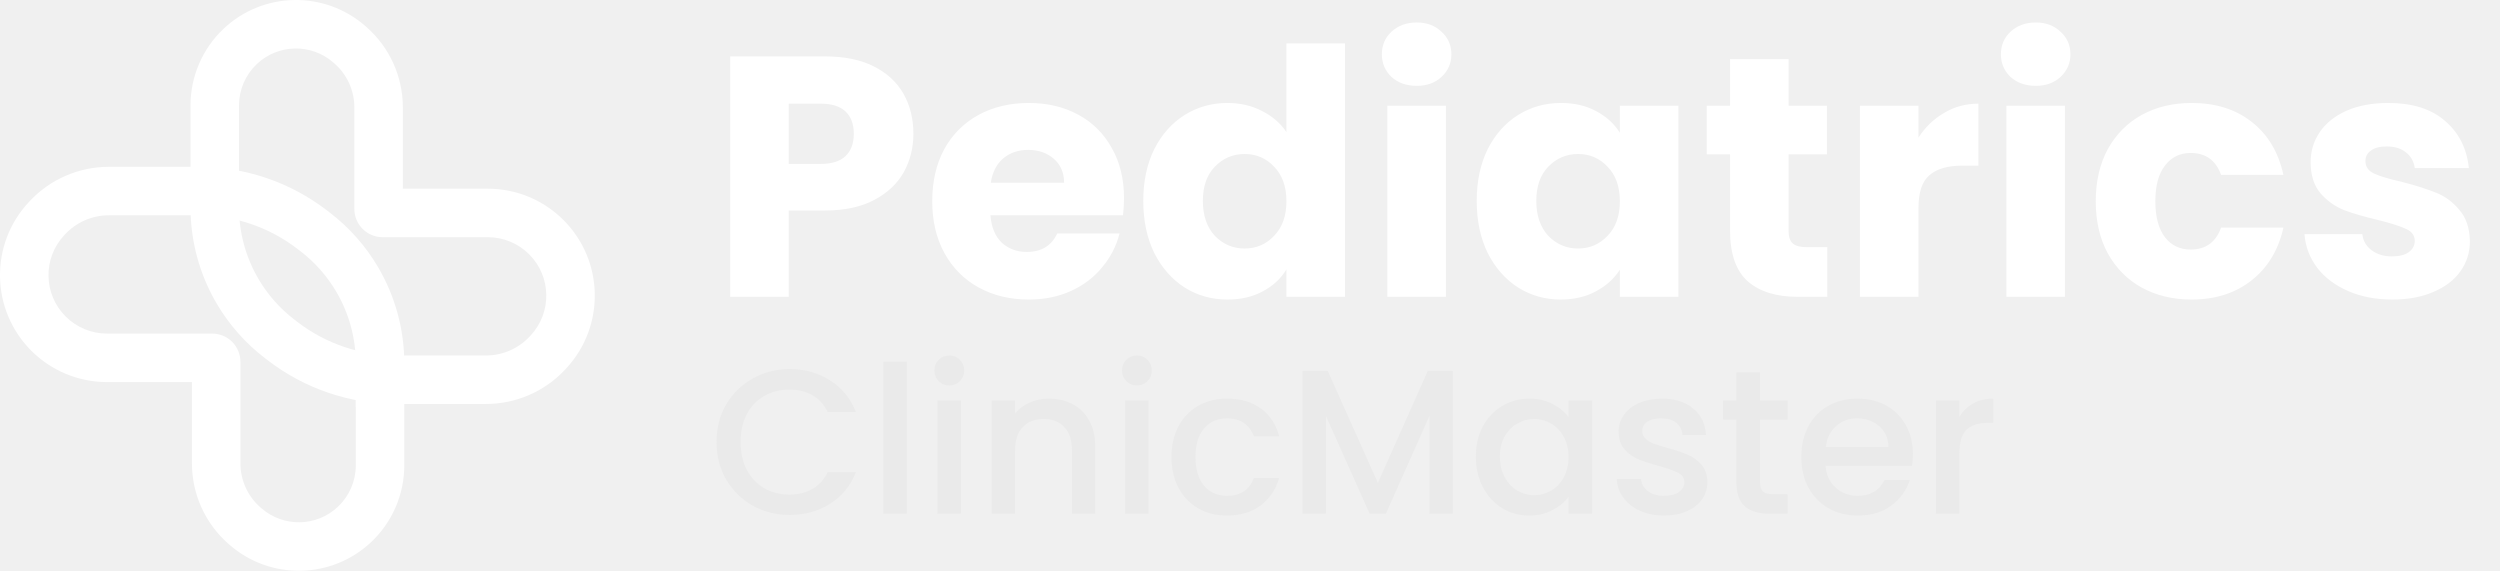
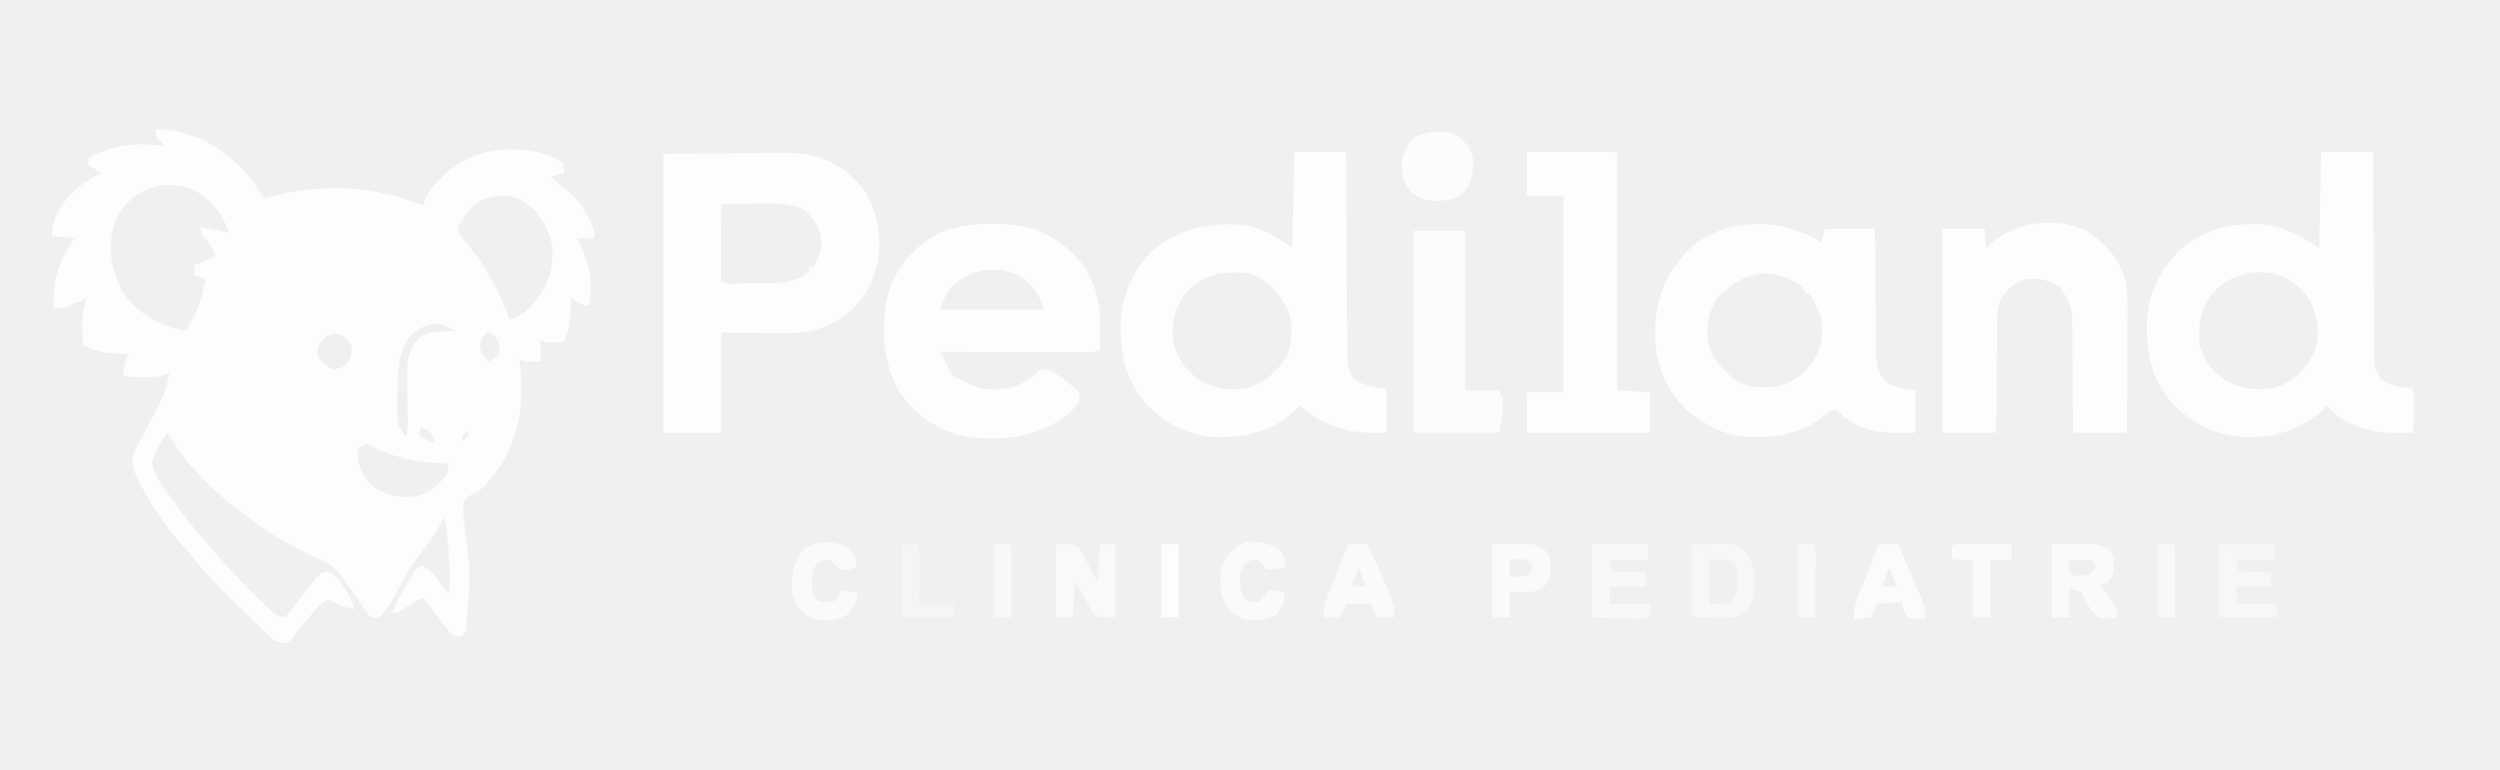
- <svg xmlns="http://www.w3.org/2000/svg" width="219" height="50" viewBox="0 0 219 50" fill="none">
-   <g clip-path="url(#clip0_29454_261)">
-     <path fill-rule="evenodd" clip-rule="evenodd" d="M2.58 17.644C4.375 15.711 6.894 14.613 9.531 14.613H17.402C21.456 14.613 25.398 15.948 28.616 18.414L28.895 18.627C30.592 19.927 32.023 21.542 33.109 23.384C34.619 25.945 35.416 28.863 35.416 31.836V40.764C35.416 43.3 34.373 45.724 32.532 47.469C29.067 50.751 23.672 50.853 20.085 47.704L19.999 47.629C17.975 45.851 16.814 43.288 16.814 40.594V33.47H9.368C6.884 33.47 4.501 32.483 2.744 30.726C-0.819 27.163 -0.926 21.419 2.503 17.727L2.58 17.644ZM5.616 20.617L5.693 20.534C6.684 19.467 8.075 18.86 9.531 18.86H17.402C20.523 18.86 23.556 19.889 26.033 21.786L26.312 22C27.576 22.968 28.642 24.171 29.45 25.542C30.575 27.449 31.168 29.622 31.168 31.836V40.764C31.168 42.133 30.605 43.443 29.61 44.385C27.739 46.158 24.825 46.213 22.888 44.512L22.802 44.437C21.696 43.466 21.062 42.066 21.062 40.594V31.698C21.062 30.331 19.954 29.222 18.586 29.222H9.368C8.01 29.222 6.708 28.682 5.748 27.722C3.8 25.775 3.742 22.636 5.616 20.617Z" fill="white" />
-     <path fill-rule="evenodd" clip-rule="evenodd" d="M49.6 32.273L49.523 32.356C47.729 34.289 45.21 35.388 42.572 35.388H34.702C30.647 35.388 26.706 34.052 23.487 31.586L26.07 28.214C28.548 30.111 31.581 31.14 34.702 31.14H42.572C44.029 31.14 45.419 30.533 46.411 29.466L46.488 29.383C48.362 27.365 48.304 24.226 46.356 22.278C45.396 21.318 44.093 20.778 42.735 20.778H33.518C32.15 20.778 31.041 19.669 31.041 18.302V9.406C31.041 7.934 30.407 6.534 29.302 5.563L29.216 5.488C27.279 3.787 24.365 3.842 22.494 5.615C21.499 6.557 20.936 7.867 20.936 9.237V18.164C20.936 20.378 21.529 22.551 22.654 24.458C23.462 25.83 24.528 27.032 25.792 28L26.07 28.214L23.487 31.586L23.209 31.373C21.511 30.073 20.081 28.458 18.994 26.616C17.484 24.056 16.688 21.137 16.688 18.164V9.237C16.688 6.7 17.731 4.276 19.572 2.531C23.037 -0.751 28.432 -0.853 32.019 2.296L32.104 2.371C32.104 2.371 32.104 2.371 32.104 2.371C34.129 4.149 35.289 6.712 35.289 9.406V16.53H42.735C45.22 16.53 47.603 17.517 49.36 19.274C52.923 22.837 53.029 28.581 49.6 32.273Z" fill="white" />
-     <path d="M31.168 30.628L35.288 31.186V35.657H31.168V30.628Z" fill="white" />
-     <path d="M80.013 11.72C80.013 12.94 79.733 14.06 79.173 15.08C78.613 16.08 77.753 16.89 76.593 17.51C75.433 18.13 73.993 18.44 72.273 18.44H69.093V26H63.963V4.94H72.273C73.953 4.94 75.373 5.23 76.533 5.81C77.693 6.39 78.563 7.19 79.143 8.21C79.723 9.23 80.013 10.4 80.013 11.72ZM71.883 14.36C72.863 14.36 73.593 14.13 74.073 13.67C74.553 13.21 74.793 12.56 74.793 11.72C74.793 10.88 74.553 10.23 74.073 9.77C73.593 9.31 72.863 9.08 71.883 9.08H69.093V14.36H71.883ZM98.464 17.36C98.464 17.84 98.434 18.34 98.374 18.86H86.764C86.844 19.9 87.174 20.7 87.754 21.26C88.354 21.8 89.084 22.07 89.944 22.07C91.224 22.07 92.114 21.53 92.614 20.45H98.074C97.794 21.55 97.284 22.54 96.544 23.42C95.824 24.3 94.914 24.99 93.814 25.49C92.714 25.99 91.484 26.24 90.124 26.24C88.484 26.24 87.024 25.89 85.744 25.19C84.464 24.49 83.464 23.49 82.744 22.19C82.024 20.89 81.664 19.37 81.664 17.63C81.664 15.89 82.014 14.37 82.714 13.07C83.434 11.77 84.434 10.77 85.714 10.07C86.994 9.37 88.464 9.02 90.124 9.02C91.744 9.02 93.184 9.36 94.444 10.04C95.704 10.72 96.684 11.69 97.384 12.95C98.104 14.21 98.464 15.68 98.464 17.36ZM93.214 16.01C93.214 15.13 92.914 14.43 92.314 13.91C91.714 13.39 90.964 13.13 90.064 13.13C89.204 13.13 88.474 13.38 87.874 13.88C87.294 14.38 86.934 15.09 86.794 16.01H93.214ZM100.151 17.6C100.151 15.88 100.471 14.37 101.111 13.07C101.771 11.77 102.661 10.77 103.781 10.07C104.901 9.37 106.151 9.02 107.531 9.02C108.631 9.02 109.631 9.25 110.531 9.71C111.451 10.17 112.171 10.79 112.691 11.57V3.8H117.821V26H112.691V23.6C112.211 24.4 111.521 25.04 110.621 25.52C109.741 26 108.711 26.24 107.531 26.24C106.151 26.24 104.901 25.89 103.781 25.19C102.661 24.47 101.771 23.46 101.111 22.16C100.471 20.84 100.151 19.32 100.151 17.6ZM112.691 17.63C112.691 16.35 112.331 15.34 111.611 14.6C110.911 13.86 110.051 13.49 109.031 13.49C108.011 13.49 107.141 13.86 106.421 14.6C105.721 15.32 105.371 16.32 105.371 17.6C105.371 18.88 105.721 19.9 106.421 20.66C107.141 21.4 108.011 21.77 109.031 21.77C110.051 21.77 110.911 21.4 111.611 20.66C112.331 19.92 112.691 18.91 112.691 17.63ZM124.112 7.52C123.212 7.52 122.472 7.26 121.892 6.74C121.332 6.2 121.052 5.54 121.052 4.76C121.052 3.96 121.332 3.3 121.892 2.78C122.472 2.24 123.212 1.97 124.112 1.97C124.992 1.97 125.712 2.24 126.272 2.78C126.852 3.3 127.142 3.96 127.142 4.76C127.142 5.54 126.852 6.2 126.272 6.74C125.712 7.26 124.992 7.52 124.112 7.52ZM126.662 9.26V26H121.532V9.26H126.662ZM129.36 17.6C129.36 15.88 129.68 14.37 130.32 13.07C130.98 11.77 131.87 10.77 132.99 10.07C134.11 9.37 135.36 9.02 136.74 9.02C137.92 9.02 138.95 9.26 139.83 9.74C140.73 10.22 141.42 10.85 141.9 11.63V9.26H147.03V26H141.9V23.63C141.4 24.41 140.7 25.04 139.8 25.52C138.92 26 137.89 26.24 136.71 26.24C135.35 26.24 134.11 25.89 132.99 25.19C131.87 24.47 130.98 23.46 130.32 22.16C129.68 20.84 129.36 19.32 129.36 17.6ZM141.9 17.63C141.9 16.35 141.54 15.34 140.82 14.6C140.12 13.86 139.26 13.49 138.24 13.49C137.22 13.49 136.35 13.86 135.63 14.6C134.93 15.32 134.58 16.32 134.58 17.6C134.58 18.88 134.93 19.9 135.63 20.66C136.35 21.4 137.22 21.77 138.24 21.77C139.26 21.77 140.12 21.4 140.82 20.66C141.54 19.92 141.9 18.91 141.9 17.63ZM160.071 21.65V26H157.461C155.601 26 154.151 25.55 153.111 24.65C152.071 23.73 151.551 22.24 151.551 20.18V13.52H149.511V9.26H151.551V5.18H156.681V9.26H160.041V13.52H156.681V20.24C156.681 20.74 156.801 21.1 157.041 21.32C157.281 21.54 157.681 21.65 158.241 21.65H160.071ZM168.058 12.05C168.658 11.13 169.408 10.41 170.308 9.89C171.208 9.35 172.208 9.08 173.308 9.08V14.51H171.898C170.618 14.51 169.658 14.79 169.018 15.35C168.378 15.89 168.058 16.85 168.058 18.23V26H162.928V9.26H168.058V12.05ZM178.34 7.52C177.44 7.52 176.7 7.26 176.12 6.74C175.56 6.2 175.28 5.54 175.28 4.76C175.28 3.96 175.56 3.3 176.12 2.78C176.7 2.24 177.44 1.97 178.34 1.97C179.22 1.97 179.94 2.24 180.5 2.78C181.08 3.3 181.37 3.96 181.37 4.76C181.37 5.54 181.08 6.2 180.5 6.74C179.94 7.26 179.22 7.52 178.34 7.52ZM180.89 9.26V26H175.76V9.26H180.89ZM183.588 17.63C183.588 15.89 183.938 14.37 184.638 13.07C185.358 11.77 186.348 10.77 187.608 10.07C188.888 9.37 190.348 9.02 191.988 9.02C194.088 9.02 195.838 9.57 197.238 10.67C198.658 11.77 199.588 13.32 200.028 15.32H194.568C194.108 14.04 193.218 13.4 191.898 13.4C190.958 13.4 190.208 13.77 189.648 14.51C189.088 15.23 188.808 16.27 188.808 17.63C188.808 18.99 189.088 20.04 189.648 20.78C190.208 21.5 190.958 21.86 191.898 21.86C193.218 21.86 194.108 21.22 194.568 19.94H200.028C199.588 21.9 198.658 23.44 197.238 24.56C195.818 25.68 194.068 26.24 191.988 26.24C190.348 26.24 188.888 25.89 187.608 25.19C186.348 24.49 185.358 23.49 184.638 22.19C183.938 20.89 183.588 19.37 183.588 17.63ZM209.582 26.24C208.122 26.24 206.822 25.99 205.682 25.49C204.542 24.99 203.642 24.31 202.982 23.45C202.322 22.57 201.952 21.59 201.872 20.51H206.942C207.002 21.09 207.272 21.56 207.752 21.92C208.232 22.28 208.822 22.46 209.522 22.46C210.162 22.46 210.652 22.34 210.992 22.1C211.352 21.84 211.532 21.51 211.532 21.11C211.532 20.63 211.282 20.28 210.782 20.06C210.282 19.82 209.472 19.56 208.352 19.28C207.152 19 206.152 18.71 205.352 18.41C204.552 18.09 203.862 17.6 203.282 16.94C202.702 16.26 202.412 15.35 202.412 14.21C202.412 13.25 202.672 12.38 203.192 11.6C203.732 10.8 204.512 10.17 205.532 9.71C206.572 9.25 207.802 9.02 209.222 9.02C211.322 9.02 212.972 9.54 214.172 10.58C215.392 11.62 216.092 13 216.272 14.72H211.532C211.452 14.14 211.192 13.68 210.752 13.34C210.332 13 209.772 12.83 209.072 12.83C208.472 12.83 208.012 12.95 207.692 13.19C207.372 13.41 207.212 13.72 207.212 14.12C207.212 14.6 207.462 14.96 207.962 15.2C208.482 15.44 209.282 15.68 210.362 15.92C211.602 16.24 212.612 16.56 213.392 16.88C214.172 17.18 214.852 17.68 215.432 18.38C216.032 19.06 216.342 19.98 216.362 21.14C216.362 22.12 216.082 23 215.522 23.78C214.982 24.54 214.192 25.14 213.152 25.58C212.132 26.02 210.942 26.24 209.582 26.24Z" fill="white" />
-     <path d="M62.77 38.718C62.77 37.494 63.051 36.396 63.615 35.424C64.192 34.452 64.966 33.696 65.938 33.156C66.921 32.604 67.996 32.328 69.159 32.328C70.492 32.328 71.674 32.658 72.706 33.318C73.749 33.966 74.505 34.89 74.974 36.09H72.507C72.183 35.43 71.734 34.938 71.157 34.614C70.582 34.29 69.915 34.128 69.159 34.128C68.332 34.128 67.594 34.314 66.945 34.686C66.297 35.058 65.787 35.592 65.415 36.288C65.055 36.984 64.876 37.794 64.876 38.718C64.876 39.642 65.055 40.452 65.415 41.148C65.787 41.844 66.297 42.384 66.945 42.768C67.594 43.14 68.332 43.326 69.159 43.326C69.915 43.326 70.582 43.164 71.157 42.84C71.734 42.516 72.183 42.024 72.507 41.364H74.974C74.505 42.564 73.749 43.488 72.706 44.136C71.674 44.784 70.492 45.108 69.159 45.108C67.984 45.108 66.909 44.838 65.938 44.298C64.966 43.746 64.192 42.984 63.615 42.012C63.051 41.04 62.77 39.942 62.77 38.718ZM79.427 31.68V45H77.375V31.68H79.427ZM83.165 33.768C82.793 33.768 82.481 33.642 82.23 33.39C81.978 33.138 81.852 32.826 81.852 32.454C81.852 32.082 81.978 31.77 82.23 31.518C82.481 31.266 82.793 31.14 83.165 31.14C83.525 31.14 83.832 31.266 84.084 31.518C84.335 31.77 84.462 32.082 84.462 32.454C84.462 32.826 84.335 33.138 84.084 33.39C83.832 33.642 83.525 33.768 83.165 33.768ZM84.174 35.082V45H82.121V35.082H84.174ZM91.872 34.92C92.652 34.92 93.348 35.082 93.96 35.406C94.584 35.73 95.07 36.21 95.418 36.846C95.766 37.482 95.94 38.25 95.94 39.15V45H93.906V39.456C93.906 38.568 93.684 37.89 93.24 37.422C92.796 36.942 92.19 36.702 91.422 36.702C90.654 36.702 90.042 36.942 89.586 37.422C89.142 37.89 88.92 38.568 88.92 39.456V45H86.868V35.082H88.92V36.216C89.256 35.808 89.682 35.49 90.198 35.262C90.726 35.034 91.284 34.92 91.872 34.92ZM99.601 33.768C99.229 33.768 98.917 33.642 98.665 33.39C98.413 33.138 98.287 32.826 98.287 32.454C98.287 32.082 98.413 31.77 98.665 31.518C98.917 31.266 99.229 31.14 99.601 31.14C99.961 31.14 100.267 31.266 100.519 31.518C100.771 31.77 100.897 32.082 100.897 32.454C100.897 32.826 100.771 33.138 100.519 33.39C100.267 33.642 99.961 33.768 99.601 33.768ZM100.609 35.082V45H98.557V35.082H100.609ZM102.619 40.032C102.619 39.012 102.823 38.118 103.231 37.35C103.651 36.57 104.227 35.97 104.959 35.55C105.691 35.13 106.531 34.92 107.479 34.92C108.679 34.92 109.669 35.208 110.449 35.784C111.241 36.348 111.775 37.158 112.051 38.214H109.837C109.657 37.722 109.369 37.338 108.973 37.062C108.577 36.786 108.079 36.648 107.479 36.648C106.639 36.648 105.967 36.948 105.463 37.548C104.971 38.136 104.725 38.964 104.725 40.032C104.725 41.1 104.971 41.934 105.463 42.534C105.967 43.134 106.639 43.434 107.479 43.434C108.667 43.434 109.453 42.912 109.837 41.868H112.051C111.763 42.876 111.223 43.68 110.431 44.28C109.639 44.868 108.655 45.162 107.479 45.162C106.531 45.162 105.691 44.952 104.959 44.532C104.227 44.1 103.651 43.5 103.231 42.732C102.823 41.952 102.619 41.052 102.619 40.032ZM127.272 32.49V45H125.22V36.432L121.404 45H119.982L116.148 36.432V45H114.096V32.49H116.31L120.702 42.3L125.076 32.49H127.272ZM129.285 39.996C129.285 39 129.489 38.118 129.897 37.35C130.317 36.582 130.881 35.988 131.589 35.568C132.309 35.136 133.101 34.92 133.965 34.92C134.745 34.92 135.423 35.076 135.999 35.388C136.587 35.688 137.055 36.066 137.403 36.522V35.082H139.473V45H137.403V43.524C137.055 43.992 136.581 44.382 135.981 44.694C135.381 45.006 134.697 45.162 133.929 45.162C133.077 45.162 132.297 44.946 131.589 44.514C130.881 44.07 130.317 43.458 129.897 42.678C129.489 41.886 129.285 40.992 129.285 39.996ZM137.403 40.032C137.403 39.348 137.259 38.754 136.971 38.25C136.695 37.746 136.329 37.362 135.873 37.098C135.417 36.834 134.925 36.702 134.397 36.702C133.869 36.702 133.377 36.834 132.921 37.098C132.465 37.35 132.093 37.728 131.805 38.232C131.529 38.724 131.391 39.312 131.391 39.996C131.391 40.68 131.529 41.28 131.805 41.796C132.093 42.312 132.465 42.708 132.921 42.984C133.389 43.248 133.881 43.38 134.397 43.38C134.925 43.38 135.417 43.248 135.873 42.984C136.329 42.72 136.695 42.336 136.971 41.832C137.259 41.316 137.403 40.716 137.403 40.032ZM145.768 45.162C144.988 45.162 144.286 45.024 143.662 44.748C143.05 44.46 142.564 44.076 142.204 43.596C141.844 43.104 141.652 42.558 141.628 41.958H143.752C143.788 42.378 143.986 42.732 144.346 43.02C144.718 43.296 145.18 43.434 145.732 43.434C146.308 43.434 146.752 43.326 147.064 43.11C147.388 42.882 147.55 42.594 147.55 42.246C147.55 41.874 147.37 41.598 147.01 41.418C146.662 41.238 146.104 41.04 145.336 40.824C144.592 40.62 143.986 40.422 143.518 40.23C143.05 40.038 142.642 39.744 142.294 39.348C141.958 38.952 141.79 38.43 141.79 37.782C141.79 37.254 141.946 36.774 142.258 36.342C142.57 35.898 143.014 35.55 143.59 35.298C144.178 35.046 144.85 34.92 145.606 34.92C146.734 34.92 147.64 35.208 148.324 35.784C149.02 36.348 149.392 37.122 149.44 38.106H147.388C147.352 37.662 147.172 37.308 146.848 37.044C146.524 36.78 146.086 36.648 145.534 36.648C144.994 36.648 144.58 36.75 144.292 36.954C144.004 37.158 143.86 37.428 143.86 37.764C143.86 38.028 143.956 38.25 144.148 38.43C144.34 38.61 144.574 38.754 144.85 38.862C145.126 38.958 145.534 39.084 146.074 39.24C146.794 39.432 147.382 39.63 147.838 39.834C148.306 40.026 148.708 40.314 149.044 40.698C149.38 41.082 149.554 41.592 149.566 42.228C149.566 42.792 149.41 43.296 149.098 43.74C148.786 44.184 148.342 44.532 147.766 44.784C147.202 45.036 146.536 45.162 145.768 45.162ZM154.178 36.756V42.246C154.178 42.618 154.262 42.888 154.43 43.056C154.61 43.212 154.91 43.29 155.33 43.29H156.59V45H154.97C154.046 45 153.338 44.784 152.846 44.352C152.354 43.92 152.108 43.218 152.108 42.246V36.756H150.938V35.082H152.108V32.616H154.178V35.082H156.59V36.756H154.178ZM167.571 39.798C167.571 40.17 167.547 40.506 167.499 40.806H159.921C159.981 41.598 160.275 42.234 160.803 42.714C161.331 43.194 161.979 43.434 162.747 43.434C163.851 43.434 164.631 42.972 165.087 42.048H167.301C167.001 42.96 166.455 43.71 165.663 44.298C164.883 44.874 163.911 45.162 162.747 45.162C161.799 45.162 160.947 44.952 160.191 44.532C159.447 44.1 158.859 43.5 158.427 42.732C158.007 41.952 157.797 41.052 157.797 40.032C157.797 39.012 158.001 38.118 158.409 37.35C158.829 36.57 159.411 35.97 160.155 35.55C160.911 35.13 161.775 34.92 162.747 34.92C163.683 34.92 164.517 35.124 165.249 35.532C165.981 35.94 166.551 36.516 166.959 37.26C167.367 37.992 167.571 38.838 167.571 39.798ZM165.429 39.15C165.417 38.394 165.147 37.788 164.619 37.332C164.091 36.876 163.437 36.648 162.657 36.648C161.949 36.648 161.343 36.876 160.839 37.332C160.335 37.776 160.035 38.382 159.939 39.15H165.429ZM171.642 36.522C171.942 36.018 172.338 35.628 172.83 35.352C173.334 35.064 173.928 34.92 174.612 34.92V37.044H174.09C173.286 37.044 172.674 37.248 172.254 37.656C171.846 38.064 171.642 38.772 171.642 39.78V45H169.59V35.082H171.642V36.522Z" fill="#EAEAEA" />
-   </g>
-   <defs>
-     <clipPath id="clip0_29454_261">
-       <rect width="219" height="50" fill="white" />
-     </clipPath>
-   </defs>
+ <svg xmlns="http://www.w3.org/2000/svg" version="1.1" width="1300" height="400">
+   <path d="M0 0 C18.937 0.672 32.974 8.419 46 22 C49.658 26.337 53.459 30.918 56 36 C57.221 35.723 58.441 35.446 59.699 35.16 C69.135 33.065 78.306 31.302 88 31 C89.29 30.94 89.29 30.94 90.605 30.879 C107.29 30.45 123.611 33.57 139 40 C139.226 39.134 139.451 38.267 139.684 37.375 C141.18 33.538 143.271 30.94 146.062 28 C146.554 27.476 147.046 26.952 147.552 26.412 C157.249 16.341 168.897 11.071 182.913 10.708 C193.263 10.608 203.302 11.835 212 18 C212.312 20.688 212.312 20.688 212 23 C209.69 23.66 207.38 24.32 205 25 C205.853 25.636 205.853 25.636 206.723 26.285 C209.181 28.152 211.597 30.062 214 32 C214.63 32.505 215.261 33.011 215.91 33.531 C221.747 38.743 225.126 45.827 228 53 C228 54.32 228 55.64 228 57 C225.03 57 222.06 57 219 57 C219.598 58.011 220.196 59.021 220.812 60.062 C225.251 68.924 227.462 80.689 225.5 90.5 C225.335 90.995 225.17 91.49 225 92 C221.133 91.463 219.029 90.414 216 88 C215.963 89.074 215.925 90.148 215.887 91.254 C215.821 92.69 215.755 94.126 215.688 95.562 C215.665 96.267 215.642 96.971 215.619 97.697 C215.363 102.76 214.232 106.446 212 111 C210.563 111.027 209.125 111.046 207.688 111.062 C206.887 111.074 206.086 111.086 205.262 111.098 C203 111 203 111 200 110 C200 113.63 200 117.26 200 121 C198.742 121.021 197.484 121.041 196.188 121.062 C195.48 121.074 194.772 121.086 194.043 121.098 C192 121 192 121 189 120 C189.165 121.258 189.33 122.516 189.5 123.812 C191.622 143.589 188.548 163.766 176.008 179.668 C168.505 188.382 168.505 188.382 165.19 189.743 C162.756 190.919 161.543 191.755 160 194 C159.534 199.408 160.324 204.651 161.062 210 C161.42 212.894 161.759 215.791 162.098 218.688 C162.183 219.398 162.269 220.109 162.357 220.841 C163.554 231.164 163.083 241.361 162.125 251.688 C162.046 252.661 161.968 253.635 161.887 254.639 C161.803 255.566 161.719 256.494 161.633 257.449 C161.559 258.278 161.486 259.106 161.411 259.96 C161 262 161 262 159 264 C156.688 264.012 156.688 264.012 154 263 C152.134 260.961 150.58 259.051 149 256.812 C148.168 255.672 147.335 254.533 146.5 253.395 C146.094 252.835 145.688 252.275 145.27 251.698 C143.283 249.042 141.147 246.527 139 244 C134.993 245.336 132.04 247.315 128.746 249.879 C126.843 251.101 125.207 251.57 123 252 C124.366 247.307 126.324 243.559 128.938 239.438 C129.627 238.343 130.317 237.249 131.027 236.121 C132.004 234.576 132.004 234.576 133 233 C133.476 232.042 133.951 231.084 134.441 230.098 C136 228 136 228 138.395 227.355 C142.158 228.286 143.361 230.268 145.688 233.312 C146.454 234.299 147.221 235.285 148.012 236.301 C149.387 238.168 150.714 240.071 152 242 C153.019 238.943 153.07 237.098 152.949 233.914 C152.911 232.906 152.873 231.898 152.834 230.859 C152.785 229.792 152.737 228.725 152.688 227.625 C152.641 226.545 152.595 225.465 152.547 224.352 C152.183 216.787 151.496 209.435 150 202 C149.611 202.715 149.221 203.431 148.82 204.168 C145.589 209.924 142.257 215.092 138.125 220.25 C134.345 224.969 131.259 229.813 128.375 235.125 C120.667 249.284 120.667 249.284 116 254 C112 254 112 254 110.448 252.475 C109.962 251.771 109.477 251.068 108.977 250.344 C108.43 249.568 107.883 248.792 107.32 247.992 C106.761 247.17 106.201 246.347 105.625 245.5 C103.959 243.11 102.29 240.721 100.621 238.333 C99.568 236.817 98.528 235.292 97.504 233.757 C94.145 228.921 91.132 226.436 85.75 224.125 C84.328 223.461 82.907 222.792 81.488 222.121 C80.753 221.778 80.018 221.435 79.26 221.082 C66.585 215.016 55.053 207.64 44 199 C43.049 198.273 42.097 197.546 41.117 196.797 C27.449 186.038 14.745 173.131 6 158 C2.608 162.964 -0.775 168.03 -2 174 C-0.677 179.939 2.416 184.173 6 189 C6.878 190.27 7.753 191.542 8.625 192.816 C14.549 201.31 21.206 209.197 28 217 C28.579 217.679 29.158 218.359 29.754 219.059 C38.402 229.138 47.543 238.809 57.188 247.938 C57.823 248.547 58.459 249.156 59.113 249.784 C62.485 253.175 62.485 253.175 67 254 C69.033 251.957 69.033 251.957 71.062 249.25 C71.854 248.259 72.645 247.267 73.461 246.246 C74.751 244.606 76.031 242.959 77.298 241.301 C78.58 239.626 79.882 237.969 81.188 236.312 C81.965 235.298 82.742 234.284 83.543 233.238 C86 231 86 231 88.969 230.25 C93.337 231.331 94.968 234.104 97.312 237.688 C97.754 238.313 98.196 238.939 98.65 239.584 C100.987 243.001 102.573 245.787 103 250 C101.561 249.547 100.124 249.088 98.688 248.625 C97.887 248.37 97.086 248.115 96.262 247.852 C94 247 94 247 91 245 C88.101 245.147 87.058 245.946 84.922 247.934 C84.205 248.76 83.488 249.586 82.75 250.438 C81.971 251.332 81.193 252.227 80.391 253.148 C77.378 256.742 74.43 260.38 71.531 264.066 C69.237 266.963 69.237 266.963 66.344 267.414 C61.78 266.849 59.616 264.506 56.5 261.375 C55.559 260.462 55.559 260.462 54.599 259.53 C53.185 258.15 51.778 256.762 50.378 255.368 C47.748 252.749 45.097 250.154 42.445 247.559 C40.985 246.12 39.526 244.681 38.068 243.239 C36.665 241.852 35.259 240.467 33.854 239.082 C28.54 233.773 23.631 228.301 18.961 222.417 C17.143 220.176 15.245 218.083 13.25 216 C4.521 206.241 -2.868 194.835 -8.812 183.188 C-9.144 182.549 -9.475 181.91 -9.816 181.252 C-11.746 177.278 -12.35 174.38 -12 170 C-10.854 167.119 -10.854 167.119 -9.262 164.156 C-8.689 163.075 -8.116 161.993 -7.525 160.879 C-6.919 159.764 -6.312 158.649 -5.688 157.5 C-4.504 155.281 -3.32 153.063 -2.137 150.844 C-1.608 149.866 -1.079 148.888 -0.534 147.881 C2.163 142.816 4.379 138.233 5.688 132.625 C5.939 131.565 6.19 130.506 6.449 129.414 C6.722 128.219 6.722 128.219 7 127 C6.157 127.326 5.314 127.652 4.445 127.988 C0.741 129.076 -2.274 129.233 -6.125 129.188 C-7.923 129.178 -7.923 129.178 -9.758 129.168 C-12.371 129.033 -14.52 128.771 -17 128 C-16.525 123.884 -15.979 120.636 -14 117 C-15.062 116.974 -16.124 116.948 -17.219 116.922 C-25.056 116.639 -31.234 116.37 -38 112 C-38.054 109.312 -38.094 106.626 -38.125 103.938 C-38.15 102.809 -38.15 102.809 -38.176 101.658 C-38.219 96.707 -37.584 92.696 -36 88 C-36.808 88.361 -37.616 88.722 -38.449 89.094 C-39.518 89.558 -40.586 90.022 -41.688 90.5 C-43.271 91.196 -43.271 91.196 -44.887 91.906 C-47.856 92.95 -49.892 93.231 -53 93 C-53.788 79.429 -50.637 69.209 -43 58 C-42.505 57.505 -42.505 57.505 -42 57 C-46.041 56.366 -49.907 55.876 -54 56 C-53.845 46.566 -50 40.253 -43.594 33.441 C-38.756 28.895 -34.104 25.6 -28 23 C-30.31 21.68 -32.62 20.36 -35 19 C-35 17.68 -35 16.36 -35 15 C-21.856 8.128 -9.58 6.84 5 9 C4.175 8.258 3.35 7.515 2.5 6.75 C0 4 0 4 0 0 Z M-3 31 C-3.986 31.352 -3.986 31.352 -4.992 31.711 C-12.821 35.031 -18.248 41.425 -21.5 49.188 C-25.237 61.046 -23.302 72.739 -17.812 83.625 C-11.492 94.185 -1.733 100.355 9.902 103.879 C11.918 104.334 13.958 104.683 16 105 C22.518 92.522 22.518 92.522 26 79 C23.328 76.657 23.328 76.657 20 76 C20 74.35 20 72.7 20 71 C20.701 70.732 21.402 70.464 22.125 70.188 C25.165 68.932 28.073 67.498 31 66 C29.917 62.651 28.73 60.677 26.438 57.938 C24 55 24 55 23 51 C27.95 51.99 32.9 52.98 38 54 C34.336 43.008 28.761 36.631 18.625 31.188 C11.195 28.754 4.381 28.281 -3 31 Z M163 42 C160.68 45.181 158.422 48.317 157 52 C158.072 55.764 161.06 58.637 163.5 61.625 C172.34 72.81 179.031 85.662 184 99 C191.113 97.751 196.674 90.958 200.68 85.289 C205.706 76.576 207.753 66.927 205.27 57.113 C202.303 48.237 198.224 41.7 190 37 C180.679 32.836 170.146 34.666 163 42 Z M132 108 C125.988 116.996 125.764 125.789 125.705 136.292 C125.693 137.721 125.673 139.149 125.643 140.577 C125.6 142.655 125.584 144.731 125.574 146.809 C125.56 148.044 125.545 149.28 125.53 150.552 C126.11 154.806 127.406 156.647 130 160 C131.251 156.246 131.066 152.798 130.992 148.895 C130.975 147.255 130.958 145.615 130.941 143.975 C130.911 141.398 130.875 138.823 130.829 136.247 C130.786 133.754 130.763 131.262 130.742 128.77 C130.724 128.011 130.705 127.252 130.686 126.471 C130.654 119.724 132.015 114.275 136.562 109.062 C140.459 105.766 143.06 105.76 148.125 105.438 C149.406 105.354 150.688 105.27 152.008 105.184 C152.995 105.123 153.983 105.062 155 105 C151.195 101.735 148.575 101.354 143.664 101.535 C138.84 102.377 135.437 104.563 132 108 Z M172 106 C169.716 108.284 169.041 109.722 168.562 112.938 C169.095 116.667 170.452 118.293 173 121 C176.161 119.63 176.993 119.011 179 116 C178.844 112.324 178.405 110.496 176.062 107.625 C174.176 105.794 174.176 105.794 172 106 Z M87.188 109.188 C84.954 112.059 84 113.388 84 117 C85.761 121.108 87.892 123.239 92 125 C95.199 124.922 96.659 124.246 99.25 122.375 C101.615 119.165 102 116.972 102 113 C100.234 110.198 98.97 108.485 96 107 C91.926 106.457 90.485 106.623 87.188 109.188 Z M138 155 C137.67 156.32 137.34 157.64 137 159 C140.67 161.912 140.67 161.912 145 163 C143.988 159.597 143.352 158.243 140.375 156.188 C139.591 155.796 138.808 155.404 138 155 Z M162 157 C161.01 157.99 160.02 158.98 159 160 C159.33 160.66 159.66 161.32 160 162 C160.99 161.01 161.98 160.02 163 159 C162.67 158.34 162.34 157.68 162 157 Z M106.371 165.234 C104.623 167.486 104.716 168.456 105.062 171.25 C106.004 177.418 108.302 181.34 112.812 185.75 C120.389 191.098 126.758 192.142 136 191 C142.707 189.016 146.999 185.601 151.039 179.965 C152.293 177.766 152.293 177.766 152 174 C150.912 173.963 149.824 173.925 148.703 173.887 C135.435 173.337 124.655 171.139 112.617 165.207 C109.328 163.601 109.328 163.601 106.371 165.234 Z " fill="#FDFDFD" transform="translate(81,67)" />
+   <path d="M0 0 C8.91 0 17.82 0 27 0 C27.015 3.397 27.029 6.794 27.044 10.294 C27.094 21.51 27.161 32.725 27.236 43.941 C27.281 50.742 27.32 57.543 27.346 64.344 C27.372 70.906 27.413 77.467 27.463 84.029 C27.48 86.534 27.491 89.039 27.498 91.544 C27.507 95.049 27.535 98.554 27.568 102.059 C27.566 103.098 27.565 104.137 27.563 105.207 C27.628 112.1 27.628 112.1 31 118 C35.852 121.658 41.092 122.482 47 123 C48 124 48 124 48.114 126.133 C48.108 127.049 48.103 127.966 48.098 128.91 C48.094 129.9 48.091 130.889 48.088 131.908 C48.08 132.949 48.071 133.99 48.062 135.062 C48.058 136.107 48.053 137.152 48.049 138.229 C48.037 140.819 48.021 143.41 48 146 C32.593 146.738 18.114 145.634 6 135 C4.987 134.014 3.981 133.018 3 132 C2.585 132.424 2.17 132.848 1.742 133.285 C-9.696 144.173 -23.057 148.38 -38.556 148.301 C-53.239 147.938 -65.102 142.511 -75.715 132.402 C-86.815 120.733 -90.421 108.66 -90.562 92.875 C-90.585 91.249 -90.585 91.249 -90.607 89.59 C-90.421 74.895 -84.724 62.792 -74.688 52.188 C-62.911 41.066 -49.585 37.37 -33.675 37.527 C-20.78 37.957 -11.536 42.976 -1 50 C-0.67 33.5 -0.34 17 0 0 Z M-57 74 C-63.223 82.4 -64.156 90.778 -63 101 C-60.791 108.689 -55.724 115.146 -48.879 119.281 C-40.674 123.497 -32.185 124.459 -23.102 122.316 C-14.198 119.015 -8.237 113.458 -4 105 C-0.626 96.324 -1.233 88.142 -4.68 79.609 C-8.744 71.577 -15.303 66.204 -23.852 63.391 C-37.309 60.944 -47.776 64.033 -57 74 Z " fill="#FDFDFD" transform="translate(1207,79)" />
+   <path d="M0 0 C8.91 0 17.82 0 27 0 C27.015 3.361 27.029 6.723 27.044 10.186 C27.095 21.29 27.161 32.394 27.236 43.498 C27.281 50.231 27.32 56.963 27.346 63.696 C27.372 70.193 27.413 76.69 27.463 83.186 C27.48 85.665 27.491 88.145 27.498 90.624 C27.507 94.095 27.535 97.566 27.568 101.038 C27.566 102.063 27.565 103.089 27.563 104.146 C27.634 109.498 27.94 113.399 31 118 C35.757 121.365 41.311 122.407 47 123 C48 124 48 124 48.114 126.133 C48.108 127.049 48.103 127.966 48.098 128.91 C48.094 129.9 48.091 130.889 48.088 131.908 C48.08 132.949 48.071 133.99 48.062 135.062 C48.058 136.107 48.053 137.152 48.049 138.229 C48.037 140.819 48.021 143.41 48 146 C30.443 146.831 16.475 143.791 3 132 C2.49 132.508 1.979 133.016 1.453 133.539 C-10.994 145.324 -24.084 148.661 -40.812 148.246 C-55.602 147.574 -68.048 140.802 -78 130 C-86.725 118.567 -90.177 107.388 -90.188 93.188 C-90.2 92.336 -90.212 91.485 -90.225 90.607 C-90.258 75.902 -84.703 62.786 -74.449 52.184 C-60.835 40.046 -46.29 37.045 -28.663 37.778 C-17.611 38.7 -10.127 43.611 -1 50 C-0.67 33.5 -0.34 17 0 0 Z M-57 74 C-62.387 81.825 -63.691 88.581 -63 98 C-61.346 106.744 -56.727 113.366 -49.438 118.375 C-41.551 123.408 -34.153 124.01 -25 123 C-15.6 120.132 -8.971 114.421 -3.848 106.137 C-0.775 99.525 -0.865 90.731 -2.539 83.754 C-3.309 81.736 -3.309 81.736 -5 79 C-5.557 78.01 -6.114 77.02 -6.688 76 C-11.452 69.819 -17.116 64.428 -25 63 C-38.462 61.869 -47.824 63.721 -57 74 Z " fill="#FDFDFD" transform="translate(673,79)" />
+   <path d="M0 0 C18.408 -0.155 18.408 -0.155 37.188 -0.312 C41.037 -0.358 44.886 -0.404 48.852 -0.45 C53.618 -0.473 53.618 -0.473 55.861 -0.477 C57.401 -0.485 58.94 -0.502 60.48 -0.528 C75.024 -0.758 87.004 1.695 98 12 C98.938 12.876 98.938 12.876 99.895 13.77 C109 23.192 112.302 34.858 112.315 47.632 C112.08 59.94 107.439 70.919 99.156 80.027 C88.56 89.951 76.895 93.36 62.715 93.195 C61.46 93.192 61.46 93.192 60.181 93.189 C57.1 93.179 54.019 93.151 50.938 93.125 C44.028 93.084 37.119 93.043 30 93 C30 110.16 30 127.32 30 145 C20.1 145 10.2 145 0 145 C0 97.15 0 49.3 0 0 Z M30 26 C29.975 31.678 29.957 37.357 29.945 43.035 C29.94 44.968 29.933 46.901 29.925 48.835 C29.912 51.607 29.907 54.38 29.902 57.152 C29.897 58.022 29.892 58.892 29.887 59.788 C29.887 61.859 29.938 63.93 30 66 C32.622 68.622 40.01 67.23 43.771 67.24 C45.898 67.25 48.024 67.281 50.15 67.312 C59.336 67.385 68.729 67.373 76 61 C76 60.34 76 59.68 76 59 C76.66 59 77.32 59 78 59 C81.156 52.788 83.426 47.8 81.34 40.777 C79.21 35.256 76.269 30.891 71 28 C65.569 26.413 60.67 25.719 55 25.805 C54.279 25.808 53.558 25.81 52.815 25.813 C50.543 25.824 48.272 25.849 46 25.875 C44.447 25.885 42.893 25.894 41.34 25.902 C37.56 25.924 33.78 25.959 30 26 Z " fill="#FDFDFD" transform="translate(345,80)" />
+   <path d="M0 0 C1.268 0.835 1.268 0.835 2.562 1.688 C3.223 -0.623 3.882 -2.933 4.562 -5.312 C13.143 -5.312 21.723 -5.312 30.562 -5.312 C30.577 -3.198 30.592 -1.084 30.607 1.094 C30.657 8.095 30.724 15.096 30.798 22.097 C30.843 26.339 30.882 30.582 30.909 34.825 C30.935 38.923 30.975 43.021 31.026 47.118 C31.042 48.678 31.054 50.238 31.06 51.798 C31.07 53.991 31.098 56.183 31.13 58.375 C31.141 59.621 31.152 60.867 31.164 62.15 C31.753 67.378 33.108 71.342 37.062 75 C41.847 77.307 46.309 77.919 51.562 78.688 C51.562 85.948 51.562 93.207 51.562 100.688 C38.271 101.158 24.695 101.185 13.98 92.055 C12.829 90.945 11.693 89.818 10.562 88.688 C7.049 89.009 5.206 90.659 2.625 92.938 C-9.235 102.481 -23.819 103.58 -38.438 102.688 C-47.588 101.526 -54.841 97.793 -62.438 92.688 C-63.095 92.248 -63.752 91.808 -64.43 91.355 C-74.658 83.554 -81.518 70.208 -83.438 57.688 C-84.613 40.678 -82.808 26.759 -72.438 12.688 C-72.015 12.093 -71.592 11.499 -71.156 10.887 C-54.521 -10.863 -22.457 -12.456 0 0 Z M-51.438 30.688 C-56.083 37.748 -57.072 44.419 -56.438 52.688 C-54.352 61.672 -48.774 68.337 -41.438 73.688 C-35.041 77.544 -27.687 77.471 -20.438 76.688 C-11.279 74.351 -5.382 69.795 -0.516 61.75 C3.112 54.811 3.535 48.443 2.562 40.688 C0.961 36.419 -1.05 32.566 -3.438 28.688 C-4.098 28.688 -4.758 28.688 -5.438 28.688 C-5.677 28.083 -5.917 27.478 -6.164 26.855 C-7.716 24.213 -9.119 23.418 -11.812 22 C-12.583 21.584 -13.354 21.167 -14.148 20.738 C-28.426 14.184 -41.608 19.918 -51.438 30.688 Z " fill="#FDFDFD" transform="translate(944.4375,124.3125)" />
+   <path d="M0 0 C1.275 0.011 2.551 0.022 3.865 0.033 C20.365 0.414 32.342 5.778 43.875 17.812 C53.3 29.038 55.933 40.868 55.688 55.125 C55.678 56.134 55.669 57.142 55.66 58.182 C55.637 60.642 55.604 63.102 55.562 65.562 C52.49 67.099 49.27 66.692 45.9 66.676 C44.714 66.676 44.714 66.676 43.505 66.676 C40.886 66.676 38.267 66.668 35.648 66.66 C33.835 66.658 32.022 66.657 30.209 66.656 C25.431 66.652 20.654 66.642 15.877 66.631 C11.004 66.621 6.131 66.616 1.258 66.611 C-8.307 66.601 -17.872 66.584 -27.438 66.562 C-27.039 67.359 -27.039 67.359 -26.633 68.172 C-23.438 74.562 -23.438 74.562 -22.422 76.758 C-21.135 79.117 -19.89 79.548 -17.438 80.562 C-16.777 80.904 -16.117 81.246 -15.438 81.598 C-14.777 81.937 -14.117 82.276 -13.438 82.625 C-12.777 82.967 -12.117 83.308 -11.438 83.66 C-4.042 86.997 5.368 86.742 12.875 83.938 C16.993 82.086 20.321 79.642 23.676 76.637 C25.562 75.562 25.562 75.562 27.836 75.566 C31.727 76.988 34.642 79.262 37.875 81.812 C38.52 82.291 39.165 82.769 39.83 83.262 C44.383 86.817 44.383 86.817 45.191 90.176 C43.541 96.44 36.849 100.588 31.625 103.875 C17.355 111.954 -1.953 113.266 -17.828 109.773 C-31.935 105.476 -42.948 97.361 -50.438 84.562 C-57.96 68.526 -58.943 49.473 -53.438 32.562 C-48.393 20.524 -39.419 10.117 -27.438 4.562 C-18.272 0.945 -9.805 -0.119 0 0 Z M-21.438 32.562 C-24.304 36.478 -26.253 39.824 -27.438 44.562 C-9.617 44.562 8.203 44.562 26.562 44.562 C23.859 36.453 20.237 30.816 12.715 26.527 C0.933 21.246 -12.086 23.691 -21.438 32.562 Z " fill="#FDFDFD" transform="translate(516.4375,116.4375)" />
+   <path d="M0 0 C10.193 6.827 16.777 14.418 19.892 26.296 C21.146 33.188 20.87 40.18 20.801 47.16 C20.795 48.826 20.791 50.492 20.788 52.158 C20.777 56.506 20.747 60.854 20.714 65.202 C20.683 69.654 20.669 74.105 20.654 78.557 C20.622 87.264 20.57 95.972 20.508 104.68 C11.268 104.68 2.028 104.68 -7.492 104.68 C-7.502 102.722 -7.511 100.765 -7.521 98.748 C-7.556 92.258 -7.61 85.768 -7.676 79.278 C-7.715 75.346 -7.748 71.414 -7.763 67.481 C-7.778 63.682 -7.813 59.882 -7.86 56.083 C-7.875 54.638 -7.883 53.193 -7.884 51.748 C-7.872 39.255 -7.872 39.255 -14.281 28.84 C-20.135 25.34 -25.924 23.771 -32.73 25.125 C-38.485 27.011 -42.021 30.168 -45.097 35.42 C-47.571 41.45 -46.976 48.174 -47.004 54.582 C-47.021 56.029 -47.039 57.477 -47.058 58.924 C-47.106 62.713 -47.136 66.502 -47.162 70.292 C-47.197 74.849 -47.254 79.406 -47.307 83.964 C-47.385 90.869 -47.436 97.774 -47.492 104.68 C-56.732 104.68 -65.972 104.68 -75.492 104.68 C-75.492 69.7 -75.492 34.72 -75.492 -1.32 C-68.232 -1.32 -60.972 -1.32 -53.492 -1.32 C-53.162 1.98 -52.832 5.28 -52.492 8.68 C-51.42 7.628 -50.347 6.576 -49.242 5.492 C-36.486 -5.347 -15.122 -7.804 0 0 Z " fill="#FDFDFD" transform="translate(1085.492,120.3203)" />
+   <path d="M0 0 C6.533 -0.023 13.066 -0.043 19.598 -0.055 C21.823 -0.06 24.047 -0.067 26.271 -0.075 C29.461 -0.088 32.65 -0.093 35.84 -0.098 C37.341 -0.105 37.341 -0.105 38.873 -0.113 C39.794 -0.113 40.715 -0.113 41.664 -0.114 C42.479 -0.116 43.294 -0.118 44.133 -0.12 C46 0 46 0 47 1 C47.096 2.594 47.122 4.193 47.12 5.79 C47.122 6.826 47.123 7.862 47.124 8.93 C47.119 10.65 47.119 10.65 47.114 12.405 C47.114 13.604 47.114 14.804 47.114 16.04 C47.113 19.34 47.108 22.639 47.101 25.939 C47.095 29.383 47.095 32.828 47.093 36.273 C47.09 42.8 47.082 49.327 47.072 55.854 C47.061 63.283 47.055 70.712 47.05 78.142 C47.04 93.428 47.022 108.714 47 124 C52.61 124.33 58.22 124.66 64 125 C64 131.93 64 138.86 64 146 C42.88 146 21.76 146 0 146 C0 139.07 0 132.14 0 125 C6.27 125 12.54 125 19 125 C19 91.34 19 57.68 19 23 C12.73 23 6.46 23 0 23 C0 15.41 0 7.82 0 0 Z " fill="#FDFDFD" transform="translate(794,79)" />
+   <path d="M0 0 C8.91 0 17.82 0 27 0 C27 27.39 27 54.78 27 83 C32.61 83 38.22 83 44 83 C49.191 88.191 45 97.659 45 105 C30.15 105 15.3 105 0 105 C0 70.35 0 35.7 0 0 Z " fill="#FCFCFC" transform="translate(735,120)" />
+   <path d="M0 0 C4.64 3.45 7.279 7.125 8.438 12.812 C8.61 19.146 8.068 24.502 3.863 29.441 C-0.383 33.524 -4.28 34.04 -10 34.25 C-15.807 34.098 -19.041 33.468 -23.562 29.812 C-27.908 25.01 -28.79 20.12 -28.562 13.812 C-27.754 8.899 -26.37 5.126 -22.562 1.812 C-16.031 -2.542 -7.326 -2.442 0 0 Z " fill="#FCFCFC" transform="translate(757.5625,70.1875)" />
+   <path d="M0 0 C5.754 -0.093 5.754 -0.093 11.625 -0.188 C13.423 -0.228 13.423 -0.228 15.256 -0.27 C20.891 -0.314 25.188 -0.316 30 3 C32.422 5.973 32.359 9.272 32.254 13.031 C31.876 15.962 30.899 17.762 29 20 C26.891 20.629 26.891 20.629 25 21 C25.975 22.338 25.975 22.338 26.969 23.703 C27.813 24.885 28.657 26.067 29.5 27.25 C29.929 27.837 30.359 28.423 30.801 29.027 C33.184 32.395 34 33.753 34 38 C30.455 38.719 27.52 38.922 24 38 C20.649 34.74 18.21 31.111 16 27 C16 26.34 16 25.68 16 25 C13.69 24.34 11.38 23.68 9 23 C9 27.95 9 32.9 9 38 C6.03 38 3.06 38 0 38 C0 25.46 0 12.92 0 0 Z M9 8 C8.958 10.333 8.959 12.667 9 15 C10.569 16.569 12.141 16.245 14.312 16.312 C17.827 16.296 18.693 16.24 21.562 14 C22.274 13.01 22.274 13.01 23 12 C22.34 10.68 21.68 9.36 21 8 C17.04 8 13.08 8 9 8 Z " fill="#FAFAFA" transform="translate(1067,283)" />
+   <path d="M0 0 C10 0 10 0 12.237 1.836 C12.687 2.674 13.138 3.512 13.602 4.375 C14.111 5.277 14.62 6.18 15.145 7.109 C15.633 8.063 16.122 9.017 16.625 10 C17.152 10.954 17.679 11.908 18.223 12.891 C19.516 15.242 20.763 17.619 22 20 C22.33 13.4 22.66 6.8 23 0 C25.64 0 28.28 0 31 0 C31 12.54 31 25.08 31 38 C22 38 22 38 19.766 36.129 C19.265 35.282 18.765 34.435 18.25 33.562 C17.697 32.659 17.144 31.755 16.574 30.824 C16.055 29.892 15.535 28.96 15 28 C14.491 27.12 13.982 26.239 13.457 25.332 C12.27 23.241 11.13 21.123 10 19 C9.67 25.27 9.34 31.54 9 38 C6.03 38 3.06 38 0 38 C0 25.46 0 12.92 0 0 Z " fill="#F9F9F9" transform="translate(549,283)" />
+   <path d="M0 0 C5.043 -0.062 5.043 -0.062 10.188 -0.125 C11.238 -0.143 12.289 -0.161 13.372 -0.18 C14.212 -0.185 15.052 -0.19 15.918 -0.195 C16.772 -0.206 17.625 -0.216 18.505 -0.227 C22.013 0.092 24.916 1.018 27.547 3.402 C31.745 8.759 32.205 12.684 32.25 19.312 C32.271 20.06 32.291 20.807 32.312 21.576 C32.347 26.447 31.84 29.866 29 34 C24.525 38.318 20.516 38.425 14.598 38.36 C13.452 38.324 12.306 38.288 11.125 38.25 C7.454 38.167 3.783 38.085 0 38 C0 25.46 0 12.92 0 0 Z M9 8 C8.971 11.646 8.953 15.292 8.938 18.938 C8.929 19.978 8.921 21.019 8.912 22.092 C8.909 23.081 8.906 24.071 8.902 25.09 C8.897 26.006 8.892 26.923 8.886 27.867 C8.761 29.984 8.761 29.984 10 31 C12.267 31.09 12.267 31.09 14.875 30.875 C15.759 30.831 16.644 30.787 17.555 30.742 C20.18 30.193 20.18 30.193 21.789 27.82 C23.883 22.943 23.74 18.201 23 13 C21.309 9.558 21.309 9.558 18 8 C15.708 7.789 15.708 7.789 13.309 7.891 C12.501 7.906 11.693 7.922 10.861 7.938 C10.247 7.959 9.633 7.979 9 8 Z " fill="#F7F7F7" transform="translate(880,283)" />
+   <path d="M0 0 C9.57 0 19.14 0 29 0 C29 2.64 29 5.28 29 8 C22.4 8 15.8 8 9 8 C9.33 9.98 9.66 11.96 10 14 C15.94 14.33 21.88 14.66 28 15 C28 17.31 28 19.62 28 22 C21.73 22 15.46 22 9 22 C9 24.97 9 27.94 9 31 C15.93 31 22.86 31 30 31 C30 33.31 30 35.62 30 38 C26.235 38.898 22.904 39.057 19.043 38.879 C18.04 38.836 17.038 38.793 16.005 38.748 C14.745 38.687 13.485 38.626 12.188 38.562 C8.166 38.377 4.144 38.191 0 38 C0 25.46 0 12.92 0 0 Z " fill="#F8F8F8" transform="translate(828,283)" />
+   <path d="M0 0 C3.3 0 6.6 0 10 0 C12.785 6.219 15.489 12.466 18.125 18.75 C18.472 19.574 18.819 20.397 19.176 21.246 C19.836 22.818 20.495 24.39 21.15 25.964 C21.835 27.604 22.532 29.238 23.234 30.871 C24.23 33.64 24.136 36.083 24 39 C20.899 38.987 17.996 38.834 15 38 C13.044 35.215 12 33.422 12 30 C5.565 30.495 5.565 30.495 -1 31 C-1.99 33.31 -2.98 35.62 -4 38 C-8.455 38.495 -8.455 38.495 -13 39 C-13.269 34.226 -12.448 30.884 -10.664 26.465 C-10.177 25.243 -9.69 24.022 -9.188 22.764 C-8.667 21.488 -8.146 20.213 -7.625 18.938 C-7.111 17.659 -6.598 16.379 -6.086 15.1 C-4.733 11.729 -3.368 8.364 -2 5 C-1.332 3.334 -0.665 1.667 0 0 Z M5 13 C4.01 15.97 3.02 18.94 2 22 C4.31 22 6.62 22 9 22 C8.01 19.03 7.02 16.06 6 13 C5.67 13 5.34 13 5 13 Z " fill="#FBFBFB" transform="translate(977,283)" />
+   <path d="M0 0 C9.57 0 19.14 0 29 0 C29 2.64 29 5.28 29 8 C22.4 8 15.8 8 9 8 C9.33 9.98 9.66 11.96 10 14 C15.61 14.33 21.22 14.66 27 15 C27 17.31 27 19.62 27 22 C21.06 22 15.12 22 9 22 C9 24.97 9 27.94 9 31 C15.93 31 22.86 31 30 31 C30 33.31 30 35.62 30 38 C20.1 38 10.2 38 0 38 C0 25.46 0 12.92 0 0 Z " fill="#F7F7F7" transform="translate(1154,283)" />
+   <path d="M0 0 C3.3 0 6.6 0 10 0 C13.684 7.139 16.888 14.333 19.812 21.812 C20.219 22.822 20.626 23.832 21.045 24.873 C21.428 25.85 21.812 26.826 22.207 27.832 C22.552 28.706 22.897 29.58 23.253 30.48 C24.034 33.116 24.141 35.266 24 38 C21.03 38 18.06 38 15 38 C14.01 35.69 13.02 33.38 12 31 C7.71 31 3.42 31 -1 31 C-1.99 33.31 -2.98 35.62 -4 38 C-6.97 38 -9.94 38 -13 38 C-12.439 32.84 -11.212 28.361 -9.277 23.535 C-9.012 22.857 -8.747 22.179 -8.475 21.48 C-7.636 19.338 -6.787 17.2 -5.938 15.062 C-5.363 13.601 -4.79 12.14 -4.217 10.678 C-2.819 7.115 -1.412 3.557 0 0 Z M5 13 C4.01 15.97 3.02 18.94 2 22 C4.31 22 6.62 22 9 22 C8.01 19.03 7.02 16.06 6 13 C5.67 13 5.34 13 5 13 Z " fill="#FAFAFA" transform="translate(701,283)" />
+   <path d="M0 0 C2.731 2.661 3.911 3.995 4.25 7.812 C4.168 8.534 4.085 9.256 4 10 C0.973 10.666 -1.895 11.152 -5 11 C-7.75 8.5 -7.75 8.5 -10 6 C-13.02 6 -14.389 6.52 -16.75 8.375 C-19.617 12.102 -19.457 16.514 -19 21 C-18.066 24.454 -18.066 24.454 -16 27 C-13.16 28.418 -13.16 28.418 -10 28 C-7.145 25.729 -7.145 25.729 -5 23 C-4.67 22.67 -4.34 22.34 -4 22 C-1.309 22.176 1.329 22.618 4 23 C3.587 28.269 2.771 31.229 -1 35 C-5.892 38.088 -11.425 37.478 -17 37 C-21.784 35.377 -24.211 33.183 -27 29 C-28.982 24.944 -29.298 21.558 -29.312 17.062 C-29.329 15.878 -29.346 14.693 -29.363 13.473 C-28.794 8.033 -26.771 4.165 -22.562 0.688 C-21.986 0.196 -21.41 -0.295 -20.816 -0.801 C-14.427 -5.019 -6.282 -3.504 0 0 Z " fill="#FAFAFA" transform="translate(664,285)" />
+   <path d="M0 0 C2.187 1.789 3.681 3.216 5.062 5.688 C5.25 8.438 5.25 8.438 5.062 10.688 C2.16 12.139 0.29 12.06 -2.938 11.688 C-3.948 10.842 -4.959 9.996 -6 9.125 C-8.646 6.416 -8.646 6.416 -11.625 6.625 C-14.583 7.984 -15.47 8.753 -16.938 11.688 C-18.057 16.14 -18.408 20.286 -16.938 24.688 C-15.179 28.027 -15.179 28.027 -11.438 28.688 C-7.964 28.872 -7.964 28.872 -4.938 27.688 C-3.719 25.183 -3.719 25.183 -2.938 22.688 C0.033 23.017 3.002 23.348 6.062 23.688 C5.674 29.13 3.897 31.853 0.062 35.688 C-5.559 38.451 -12.068 38.937 -18.066 37 C-23.317 34.278 -26.105 30.184 -27.938 24.688 C-28.729 15.203 -27.881 8.855 -22.125 1.312 C-15.646 -3.5 -7.142 -3.191 0 0 Z " fill="#FAFAFA" transform="translate(439.9375,284.3125)" />
+   <path d="M0 0 C5.043 -0.062 5.043 -0.062 10.188 -0.125 C11.238 -0.143 12.289 -0.161 13.372 -0.18 C14.212 -0.185 15.052 -0.19 15.918 -0.195 C16.772 -0.206 17.625 -0.216 18.505 -0.227 C22.104 0.1 24.953 1.14 27.75 3.438 C30.394 6.742 30.481 10.577 30.375 14.641 C29.826 18.097 28.736 20.158 26.332 22.691 C21.219 25.56 14.734 25.051 9 25 C9 29.29 9 33.58 9 38 C6.03 38 3.06 38 0 38 C0 25.46 0 12.92 0 0 Z M9 8 C9 10.97 9 13.94 9 17 C10.626 16.94 12.251 16.851 13.875 16.75 C14.78 16.704 15.685 16.657 16.617 16.609 C19.171 16.244 19.171 16.244 20.32 13.953 C21.267 11.964 21.267 11.964 20.062 10 C17.544 7.558 16.719 7.729 13.312 7.75 C11.889 7.832 10.466 7.915 9 8 Z " fill="#FAFAFA" transform="translate(776,283)" />
+   <path d="M0 0 C1.252 0.005 2.503 0.01 3.793 0.016 C4.789 0.018 4.789 0.018 5.806 0.02 C7.936 0.026 10.065 0.038 12.195 0.051 C13.636 0.056 15.077 0.061 16.517 0.065 C20.056 0.076 23.594 0.093 27.133 0.114 C27.133 2.754 27.133 5.394 27.133 8.114 C23.503 8.114 19.873 8.114 16.133 8.114 C16.133 18.014 16.133 27.914 16.133 38.114 C13.163 38.114 10.193 38.114 7.133 38.114 C7.133 28.214 7.133 18.314 7.133 8.114 C3.833 8.114 0.533 8.114 -2.867 8.114 C-3.867 7.114 -3.867 7.114 -3.992 4.114 C-3.827 0.152 -3.827 0.152 0 0 Z " fill="#FAFAFA" transform="translate(1018.867,282.8865)" />
+   <path d="M0 0 C2.64 0 5.28 0 8 0 C9 1 9 1 9.114 3.867 C9.108 5.119 9.103 6.371 9.098 7.66 C9.096 8.325 9.095 8.989 9.093 9.674 C9.088 11.803 9.075 13.933 9.062 16.062 C9.057 17.503 9.053 18.944 9.049 20.385 C9.039 23.923 9.019 27.462 9 31 C14.94 31 20.88 31 27 31 C27 33.31 27 35.62 27 38 C18.09 38 9.18 38 0 38 C0 25.46 0 12.92 0 0 Z " fill="#F5F5F5" transform="translate(469,283)" />
+   <path d="M0 0 C2.97 0 5.94 0 9 0 C9 12.54 9 25.08 9 38 C6.03 38 3.06 38 0 38 C0 25.46 0 12.92 0 0 Z " fill="#F8F8F8" transform="translate(1122,283)" />
+   <path d="M0 0 C2.97 0 5.94 0 9 0 C9 12.54 9 25.08 9 38 C6.03 38 3.06 38 0 38 C0 25.46 0 12.92 0 0 Z " fill="#FDFDFD" transform="translate(604,283)" />
+   <path d="M0 0 C2.97 0 5.94 0 9 0 C9 12.54 9 25.08 9 38 C6.03 38 3.06 38 0 38 C0 25.46 0 12.92 0 0 Z " fill="#F8F8F8" transform="translate(517,283)" />
+   <path d="M0 0 C2.64 0 5.28 0 8 0 C9 1 9 1 9.114 4.51 C9.113 6.07 9.108 7.631 9.098 9.191 C9.096 10.011 9.095 10.831 9.093 11.676 C9.088 14.305 9.075 16.934 9.062 19.562 C9.057 21.34 9.053 23.118 9.049 24.896 C9.038 29.264 9.021 33.632 9 38 C6.03 38 3.06 38 0 38 C0 25.46 0 12.92 0 0 Z " fill="#F8F8F8" transform="translate(935,283)" />
+   <path d="" fill="#A8A8A8" transform="translate(0,0)" />
</svg>
